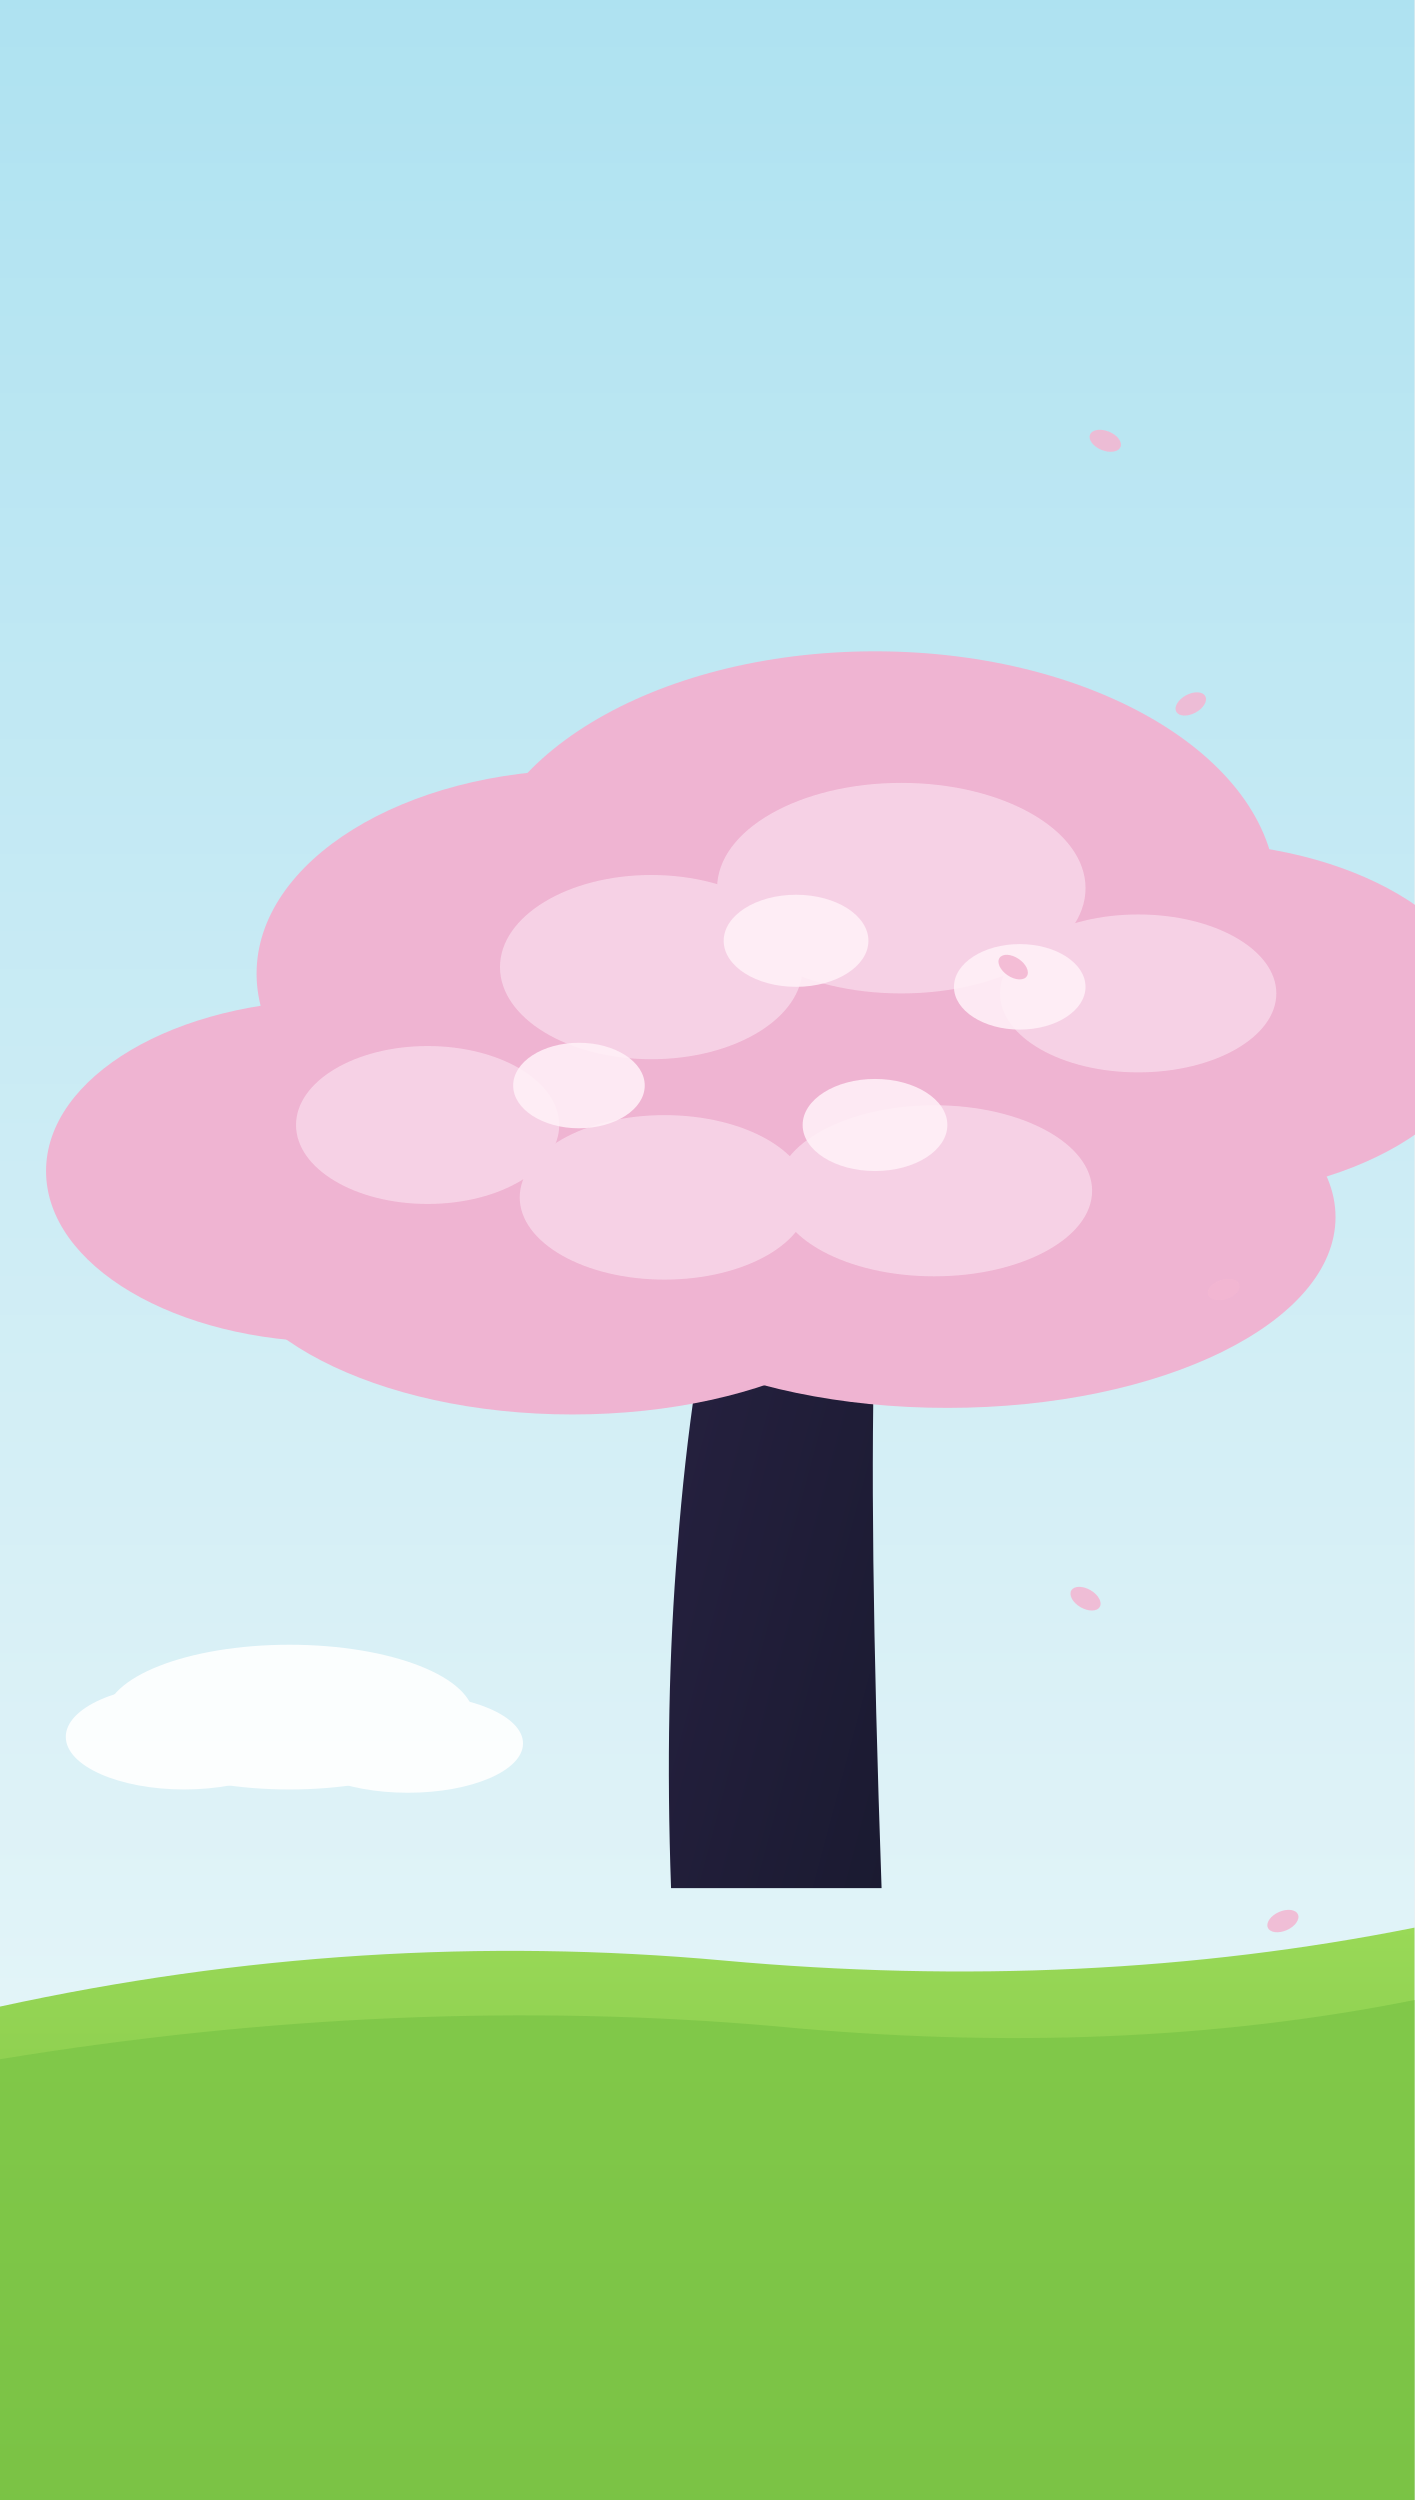
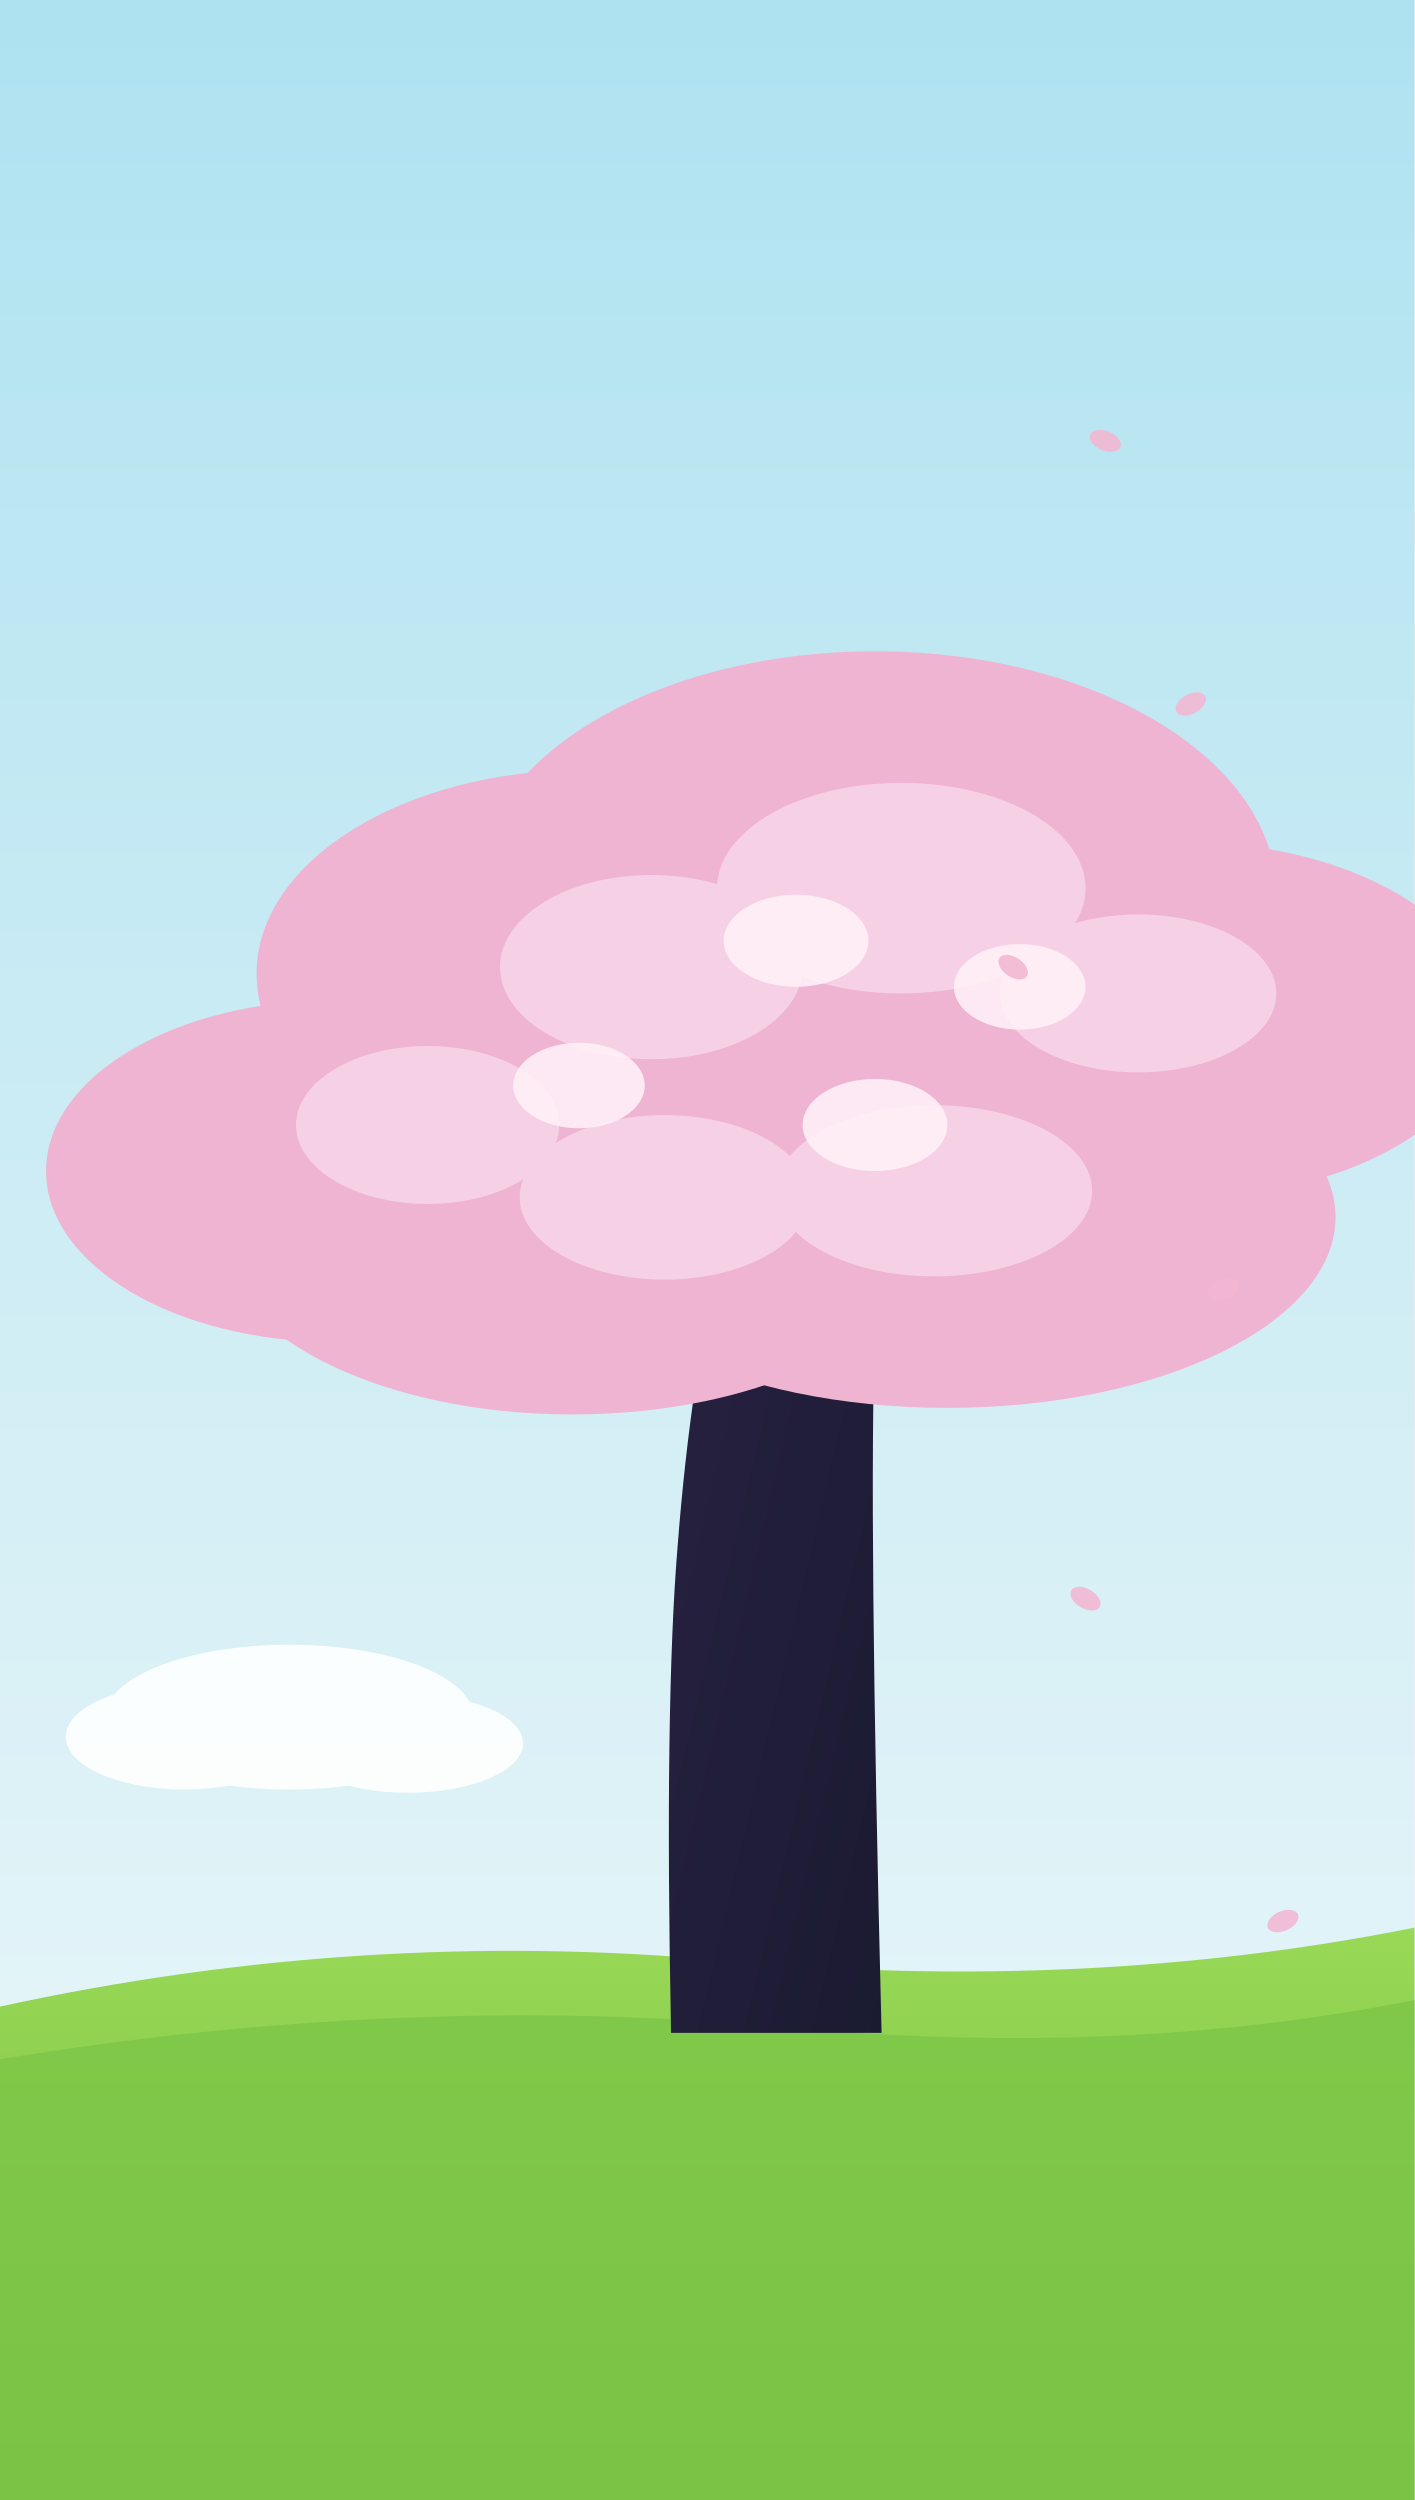
<svg xmlns="http://www.w3.org/2000/svg" width="100%" viewBox="0 0 430 760">
  <defs>
    <linearGradient id="blossomSkyMobile" x1="0" y1="0" x2="0" y2="1">
      <stop offset="0%" stop-color="#aee2f1" />
      <stop offset="64%" stop-color="#d8f0f6" />
      <stop offset="100%" stop-color="#eff9fb" />
    </linearGradient>
    <linearGradient id="blossomHillMobile" x1="0" y1="0" x2="0" y2="1">
      <stop offset="0%" stop-color="#99d957" />
      <stop offset="100%" stop-color="#71b63d" />
    </linearGradient>
    <linearGradient id="treeBarkMobile" x1="0" y1="0" x2="1" y2="1">
      <stop offset="0%" stop-color="#2a2345" />
      <stop offset="100%" stop-color="#18192e" />
    </linearGradient>
  </defs>
  <rect width="430" height="760" fill="url(#blossomSkyMobile)" />
  <g fill="#ffffff" opacity="0.9">
    <ellipse cx="88" cy="522" rx="56" ry="22" />
    <ellipse cx="56" cy="528" rx="36" ry="16" />
    <ellipse cx="124" cy="530" rx="35" ry="15" />
  </g>
  <path d="M0 610Q110 586 220 596Q330 606 430 586V760H0Z" fill="url(#blossomHillMobile)" />
  <path d="M0 626Q122 606 236 616Q340 626 430 608V760H0Z" fill="#7cc647" opacity="0.82" />
  <g transform="translate(60 176)">
-     <path d="M144 398          Q142 342 146 294          Q150 242 160 200          Q170 164 174 136          Q178 110 188 90          Q198 74 210 72          Q220 72 226 82          Q232 94 230 116          Q228 138 220 154          Q208 180 206 228          Q204 284 208 398 Z" fill="url(#treeBarkMobile)" />
+     <path d="M144 442          Q142 342 146 294          Q150 242 160 200          Q170 164 174 136          Q178 110 188 90          Q198 74 210 72          Q220 72 226 82          Q232 94 230 116          Q228 138 220 154          Q208 180 206 228          Q204 284 208 442 Z" fill="url(#treeBarkMobile)" />
    <g fill="#efb4d2">
      <ellipse cx="42" cy="180" rx="88" ry="52" />
      <ellipse cx="118" cy="120" rx="100" ry="62" />
      <ellipse cx="206" cy="96" rx="122" ry="74" />
      <ellipse cx="300" cy="134" rx="92" ry="54" />
      <ellipse cx="228" cy="194" rx="118" ry="58" />
      <ellipse cx="114" cy="198" rx="108" ry="56" />
    </g>
    <g fill="#f7d3e6" opacity="0.95">
      <ellipse cx="70" cy="166" rx="40" ry="24" />
      <ellipse cx="138" cy="118" rx="46" ry="28" />
      <ellipse cx="214" cy="94" rx="56" ry="32" />
      <ellipse cx="286" cy="126" rx="42" ry="24" />
      <ellipse cx="224" cy="186" rx="48" ry="26" />
      <ellipse cx="142" cy="188" rx="44" ry="25" />
    </g>
    <g fill="#fff0f7" opacity="0.88">
      <ellipse cx="116" cy="154" rx="20" ry="13" />
      <ellipse cx="182" cy="110" rx="22" ry="14" />
      <ellipse cx="250" cy="124" rx="20" ry="13" />
      <ellipse cx="206" cy="166" rx="22" ry="14" />
    </g>
  </g>
  <g fill="#f3b7d2" opacity="0.88">
    <ellipse cx="336" cy="134" rx="5" ry="3" transform="rotate(22 336 134)" />
    <ellipse cx="362" cy="214" rx="5" ry="3" transform="rotate(-28 362 214)" />
    <ellipse cx="308" cy="294" rx="5" ry="3" transform="rotate(34 308 294)" />
    <ellipse cx="372" cy="392" rx="5" ry="3" transform="rotate(-18 372 392)" />
    <ellipse cx="330" cy="486" rx="5" ry="3" transform="rotate(30 330 486)" />
    <ellipse cx="390" cy="584" rx="5" ry="3" transform="rotate(-24 390 584)" />
  </g>
</svg>
